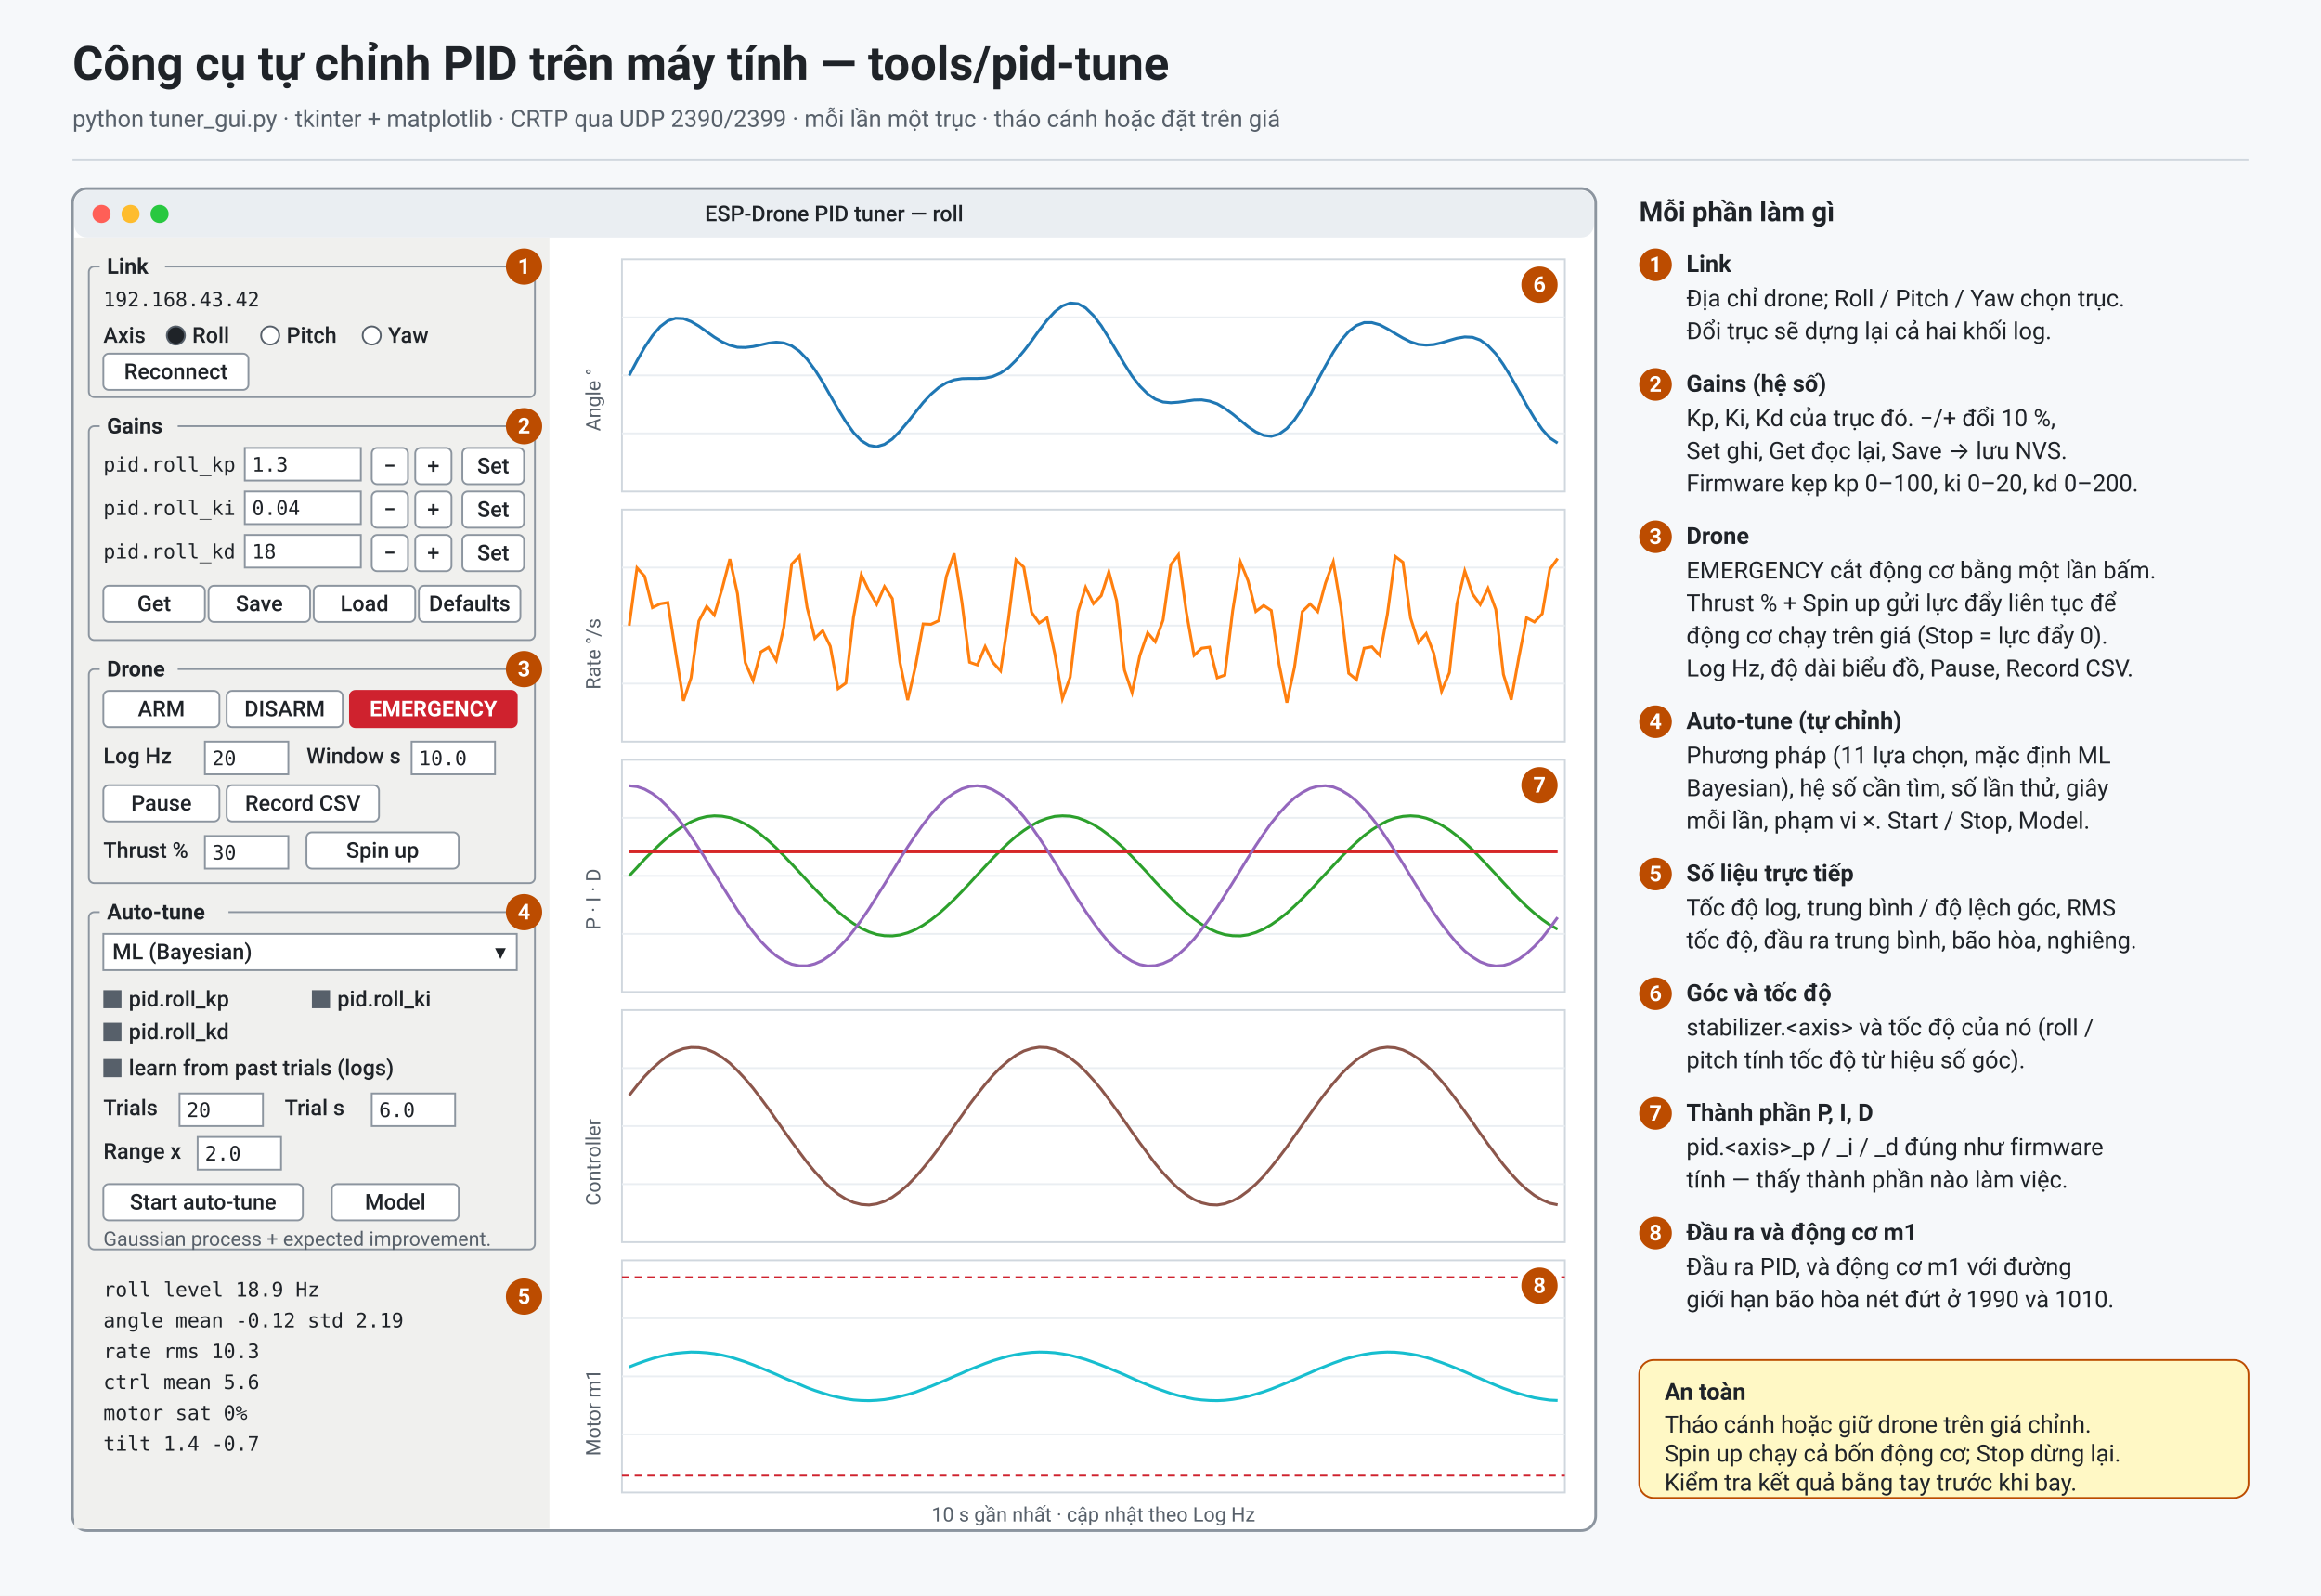
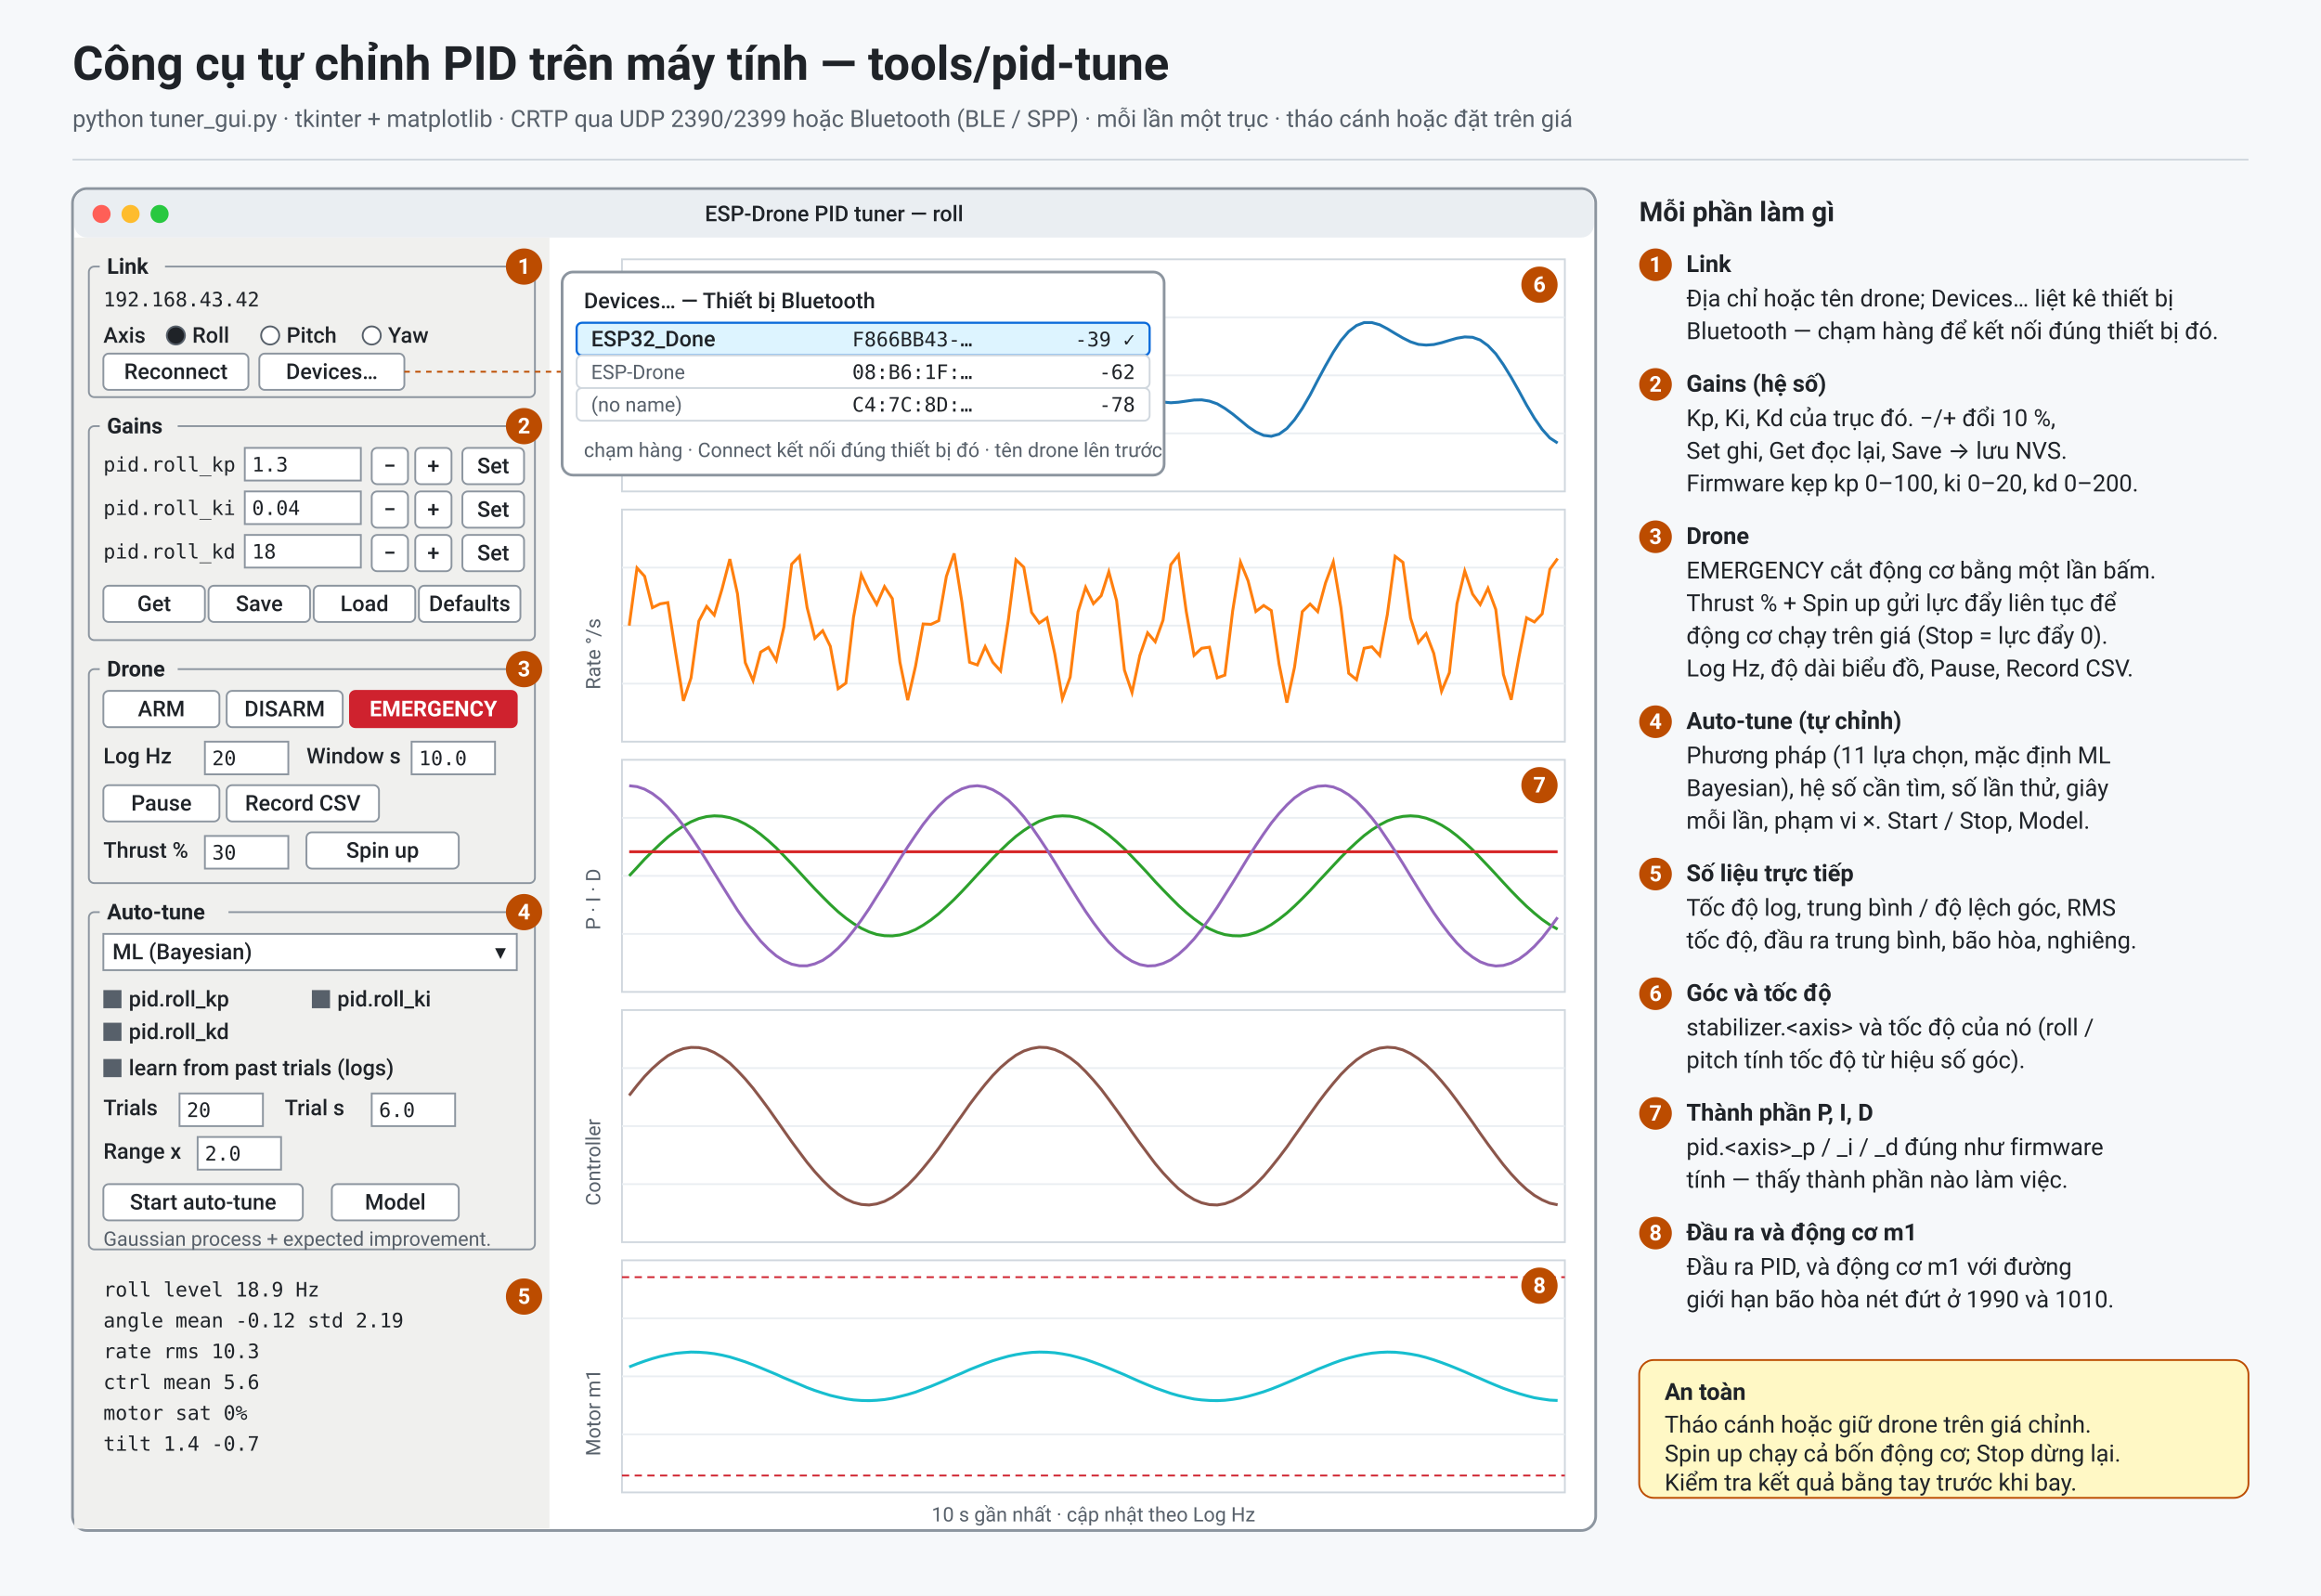
<svg xmlns="http://www.w3.org/2000/svg" viewBox="0 0 1280 880" width="1280" height="880" role="img" aria-labelledby="ttl desc">
  <defs>
    <style>
      .bg { fill: #f6f8fa; }
      .h1 { font: 700 26px system-ui, -apple-system, 'Segoe UI', Roboto, sans-serif; fill: #1f2328; }
      .h2 { font: 700 15px system-ui, -apple-system, 'Segoe UI', Roboto, sans-serif; fill: #1f2328; }
      .sub { font: 400 13px system-ui, -apple-system, 'Segoe UI', Roboto, sans-serif; fill: #57606a; }
      .lbl { font: 500 12px system-ui, -apple-system, 'Segoe UI', Roboto, sans-serif; fill: #1f2328; }
      .lblm { font: 400 11px system-ui, -apple-system, 'Segoe UI', Roboto, sans-serif; fill: #57606a; }
      .lblw { font: 600 12px system-ui, -apple-system, 'Segoe UI', Roboto, sans-serif; fill: #ffffff; }
      .grp { font: 700 12px system-ui, -apple-system, 'Segoe UI', Roboto, sans-serif; fill: #1f2328; }
      .mono { font: 500 11px ui-monospace, SFMono-Regular, Menlo, Consolas, monospace; fill: #1f2328; }
      .chip { font: 600 11px ui-monospace, SFMono-Regular, Menlo, Consolas, monospace; fill: #0969da; }
      .num { font: 700 12px system-ui, -apple-system, 'Segoe UI', Roboto, sans-serif; fill: #ffffff; }
      .leg { font: 400 13px system-ui, -apple-system, 'Segoe UI', Roboto, sans-serif; fill: #1f2328; }
      .legb { font: 700 13px system-ui, -apple-system, 'Segoe UI', Roboto, sans-serif; fill: #1f2328; }
      .frame { fill: #ffffff; stroke: #8c959f; stroke-width: 1.5; }
      .titlebar { fill: #eaeef2; }
      .side { fill: #f0f0ee; }
      .box { fill: none; stroke: #8c959f; stroke-width: 1; }
      .btn { fill: #ffffff; stroke: #8c959f; stroke-width: 1; }
      .btn-dan { fill: #cf222e; stroke: #cf222e; stroke-width: 1; }
      .field { fill: #ffffff; stroke: #8c959f; stroke-width: 1; }
      .plot { fill: #ffffff; stroke: #d0d7de; stroke-width: 1; }
      .grid { stroke: #eaeef2; stroke-width: 1; }
      .rule { stroke: #d0d7de; stroke-width: 1; }
      .marker { fill: #bc4c00; }
    </style>
  </defs>
  <rect class="bg" x="0" y="0" width="1280" height="880" />
  <text class="h1" x="40" y="44">Công cụ tự chỉnh PID trên máy tính — tools/pid-tune</text>
-   <text class="sub" x="40" y="70">python tuner_gui.py · tkinter + matplotlib · CRTP qua UDP 2390/2399 · mỗi lần một trục · tháo cánh hoặc đặt trên giá</text>
+   <text class="sub" x="40" y="70">python tuner_gui.py · tkinter + matplotlib · CRTP qua UDP 2390/2399 hoặc Bluetooth (BLE / SPP) · mỗi lần một trục · tháo cánh hoặc đặt trên giá</text>
  <line class="rule" x1="40" y1="88" x2="1240" y2="88" />
  <rect class="frame" x="40" y="104" width="840" height="740" rx="8" />
  <rect class="titlebar" x="41" y="105" width="838" height="26" rx="7" />
  <circle cx="56" cy="118" r="5" fill="#ff5f57" />
  <circle cx="72" cy="118" r="5" fill="#febc2e" />
  <circle cx="88" cy="118" r="5" fill="#28c840" />
  <text class="lbl" x="460.0" y="122" text-anchor="middle">ESP-Drone PID tuner — roll</text>
  <rect class="side" x="41" y="131" width="262" height="712" />
  <rect class="box" x="49" y="147" width="246" height="72" rx="3" />
  <rect x="55" y="139" width="36" height="14" fill="#f0f0ee" />
  <text class="grp" x="59" y="151">Link</text>
  <text class="mono" x="57" y="169">192.168.43.42</text>
  <text class="lbl" x="57" y="189">Axis</text>
  <circle cx="97" cy="185" r="5" fill="#1f2328" stroke="#57606a" />
  <text class="lbl" x="106" y="189">Roll</text>
  <circle cx="149" cy="185" r="5" fill="#ffffff" stroke="#57606a" />
  <text class="lbl" x="158" y="189">Pitch</text>
  <circle cx="205" cy="185" r="5" fill="#ffffff" stroke="#57606a" />
  <text class="lbl" x="214" y="189">Yaw</text>
  <rect class="btn" x="57" y="195" width="80" height="20" rx="3" />
  <text class="lbl" x="97.0" y="209" text-anchor="middle">Reconnect</text>
+   <rect class="btn" x="143" y="195" width="80" height="20" rx="3" />
+   <text class="lbl" x="183.0" y="209" text-anchor="middle">Devices…</text>
  <rect class="box" x="49" y="235" width="246" height="118" rx="3" />
  <rect x="55" y="227" width="43" height="14" fill="#f0f0ee" />
  <text class="grp" x="59" y="239">Gains</text>
  <text class="mono" x="57" y="260">pid.roll_kp</text>
  <rect class="field" x="135" y="247" width="64" height="18" />
  <text class="mono" x="139" y="260">1.3</text>
  <rect class="btn" x="205" y="247" width="20" height="20" rx="3" />
  <text class="lbl" x="215.0" y="261" text-anchor="middle">−</text>
  <rect class="btn" x="229" y="247" width="20" height="20" rx="3" />
  <text class="lbl" x="239.0" y="261" text-anchor="middle">+</text>
  <rect class="btn" x="255" y="247" width="34" height="20" rx="3" />
  <text class="lbl" x="272.0" y="261" text-anchor="middle">Set</text>
  <text class="mono" x="57" y="284">pid.roll_ki</text>
  <rect class="field" x="135" y="271" width="64" height="18" />
  <text class="mono" x="139" y="284">0.04</text>
  <rect class="btn" x="205" y="271" width="20" height="20" rx="3" />
  <text class="lbl" x="215.0" y="285" text-anchor="middle">−</text>
  <rect class="btn" x="229" y="271" width="20" height="20" rx="3" />
  <text class="lbl" x="239.0" y="285" text-anchor="middle">+</text>
  <rect class="btn" x="255" y="271" width="34" height="20" rx="3" />
  <text class="lbl" x="272.0" y="285" text-anchor="middle">Set</text>
  <text class="mono" x="57" y="308">pid.roll_kd</text>
  <rect class="field" x="135" y="295" width="64" height="18" />
  <text class="mono" x="139" y="308">18</text>
  <rect class="btn" x="205" y="295" width="20" height="20" rx="3" />
  <text class="lbl" x="215.0" y="309" text-anchor="middle">−</text>
  <rect class="btn" x="229" y="295" width="20" height="20" rx="3" />
  <text class="lbl" x="239.0" y="309" text-anchor="middle">+</text>
  <rect class="btn" x="255" y="295" width="34" height="20" rx="3" />
  <text class="lbl" x="272.0" y="309" text-anchor="middle">Set</text>
  <rect class="btn" x="57" y="323" width="56" height="20" rx="3" />
  <text class="lbl" x="85.0" y="337" text-anchor="middle">Get</text>
  <rect class="btn" x="115" y="323" width="56" height="20" rx="3" />
  <text class="lbl" x="143.0" y="337" text-anchor="middle">Save</text>
  <rect class="btn" x="173" y="323" width="56" height="20" rx="3" />
  <text class="lbl" x="201.0" y="337" text-anchor="middle">Load</text>
  <rect class="btn" x="231" y="323" width="56" height="20" rx="3" />
  <text class="lbl" x="259.0" y="337" text-anchor="middle">Defaults</text>
  <rect class="box" x="49" y="369" width="246" height="118" rx="3" />
  <rect x="55" y="361" width="43" height="14" fill="#f0f0ee" />
  <text class="grp" x="59" y="373">Drone</text>
  <rect class="btn" x="57" y="381" width="64" height="20" rx="3" />
  <text class="lbl" x="89.0" y="395" text-anchor="middle">ARM</text>
  <rect class="btn" x="125" y="381" width="64" height="20" rx="3" />
  <text class="lbl" x="157.0" y="395" text-anchor="middle">DISARM</text>
  <rect class="btn-dan" x="193" y="381" width="92" height="20" rx="3" />
  <text class="lblw" x="239.0" y="395" text-anchor="middle">EMERGENCY</text>
  <text class="lbl" x="57" y="421">Log Hz</text>
  <rect class="field" x="113" y="409" width="46" height="18" />
  <text class="mono" x="117" y="422">20</text>
  <text class="lbl" x="169" y="421">Window s</text>
  <rect class="field" x="227" y="409" width="46" height="18" />
  <text class="mono" x="231" y="422">10.0</text>
  <rect class="btn" x="57" y="433" width="64" height="20" rx="3" />
  <text class="lbl" x="89.0" y="447" text-anchor="middle">Pause</text>
  <rect class="btn" x="125" y="433" width="84" height="20" rx="3" />
  <text class="lbl" x="167.0" y="447" text-anchor="middle">Record CSV</text>
  <text class="lbl" x="57" y="473">Thrust %</text>
  <rect class="field" x="113" y="461" width="46" height="18" />
  <text class="mono" x="117" y="474">30</text>
  <rect class="btn" x="169" y="459" width="84" height="20" rx="3" />
  <text class="lbl" x="211.0" y="473" text-anchor="middle">Spin up</text>
  <rect class="box" x="49" y="503" width="246" height="186" rx="3" />
  <rect x="55" y="495" width="71" height="14" fill="#f0f0ee" />
  <text class="grp" x="59" y="507">Auto-tune</text>
  <rect class="field" x="57" y="515" width="228" height="20" />
  <text class="lbl" x="62" y="529">ML (Bayesian)</text>
  <text class="lbl" x="273" y="529">▾</text>
  <rect x="57" y="546" width="10" height="10" fill="#57606a" />
  <text class="lbl" x="71" y="555">pid.roll_kp</text>
  <rect x="172" y="546" width="10" height="10" fill="#57606a" />
  <text class="lbl" x="186" y="555">pid.roll_ki</text>
  <rect x="57" y="564" width="10" height="10" fill="#57606a" />
  <text class="lbl" x="71" y="573">pid.roll_kd</text>
  <rect x="57" y="584" width="10" height="10" fill="#57606a" />
  <text class="lbl" x="71" y="593">learn from past trials (logs)</text>
  <text class="lbl" x="57" y="615">Trials</text>
  <rect class="field" x="99" y="603" width="46" height="18" />
  <text class="mono" x="103" y="616">20</text>
  <text class="lbl" x="157" y="615">Trial s</text>
  <rect class="field" x="205" y="603" width="46" height="18" />
  <text class="mono" x="209" y="616">6.0</text>
  <text class="lbl" x="57" y="639">Range x</text>
  <rect class="field" x="109" y="627" width="46" height="18" />
  <text class="mono" x="113" y="640">2.0</text>
  <rect class="btn" x="57" y="653" width="110" height="20" rx="3" />
  <text class="lbl" x="112.0" y="667" text-anchor="middle">Start auto-tune</text>
  <rect class="btn" x="183" y="653" width="70" height="20" rx="3" />
  <text class="lbl" x="218.0" y="667" text-anchor="middle">Model</text>
  <text class="lblm" x="57" y="687">Gaussian process + expected improvement.</text>
  <text class="mono" x="57" y="715">roll  level  18.9 Hz</text>
  <text class="mono" x="57" y="732">angle mean -0.12  std 2.19</text>
  <text class="mono" x="57" y="749">rate rms   10.3</text>
  <text class="mono" x="57" y="766">ctrl mean   5.6</text>
  <text class="mono" x="57" y="783">motor sat    0%</text>
  <text class="mono" x="57" y="800">tilt     1.4  -0.7</text>
  <rect class="plot" x="343" y="143" width="520" height="128" />
  <line class="grid" x1="343" y1="175.0" x2="863" y2="175.0" />
  <line class="grid" x1="343" y1="207.0" x2="863" y2="207.0" />
  <line class="grid" x1="343" y1="239.0" x2="863" y2="239.0" />
  <text class="lblm" x="335" y="207.0" text-anchor="end" transform="rotate(-90 331 207.0)">Angle °</text>
  <polyline fill="none" stroke="#1f77b4" stroke-width="1.6" points="347.0,207.0 351.3,198.9 355.5,191.5 359.8,185.1 364.1,180.1 368.3,176.9 372.6,175.5 376.9,175.7 381.1,177.3 385.4,179.8 389.7,182.9 393.9,185.9 398.2,188.5 402.5,190.4 406.7,191.5 411.0,191.6 415.3,191.1 419.5,190.2 423.8,189.2 428.1,188.7 432.3,189.1 436.6,190.7 440.9,193.7 445.1,198.1 449.4,203.9 453.7,210.7 457.9,218.1 462.2,225.6 466.5,232.6 470.7,238.5 475.0,243.0 479.3,245.6 483.5,246.3 487.8,245.0 492.1,242.1 496.3,237.8 500.6,232.7 504.9,227.3 509.1,222.0 513.4,217.4 517.7,213.7 521.9,211.1 526.2,209.5 530.5,208.8 534.7,208.7 539.0,208.7 543.3,208.5 547.5,207.6 551.8,205.7 556.1,202.8 560.3,198.7 564.6,193.6 568.9,188.0 573.1,182.1 577.4,176.6 581.7,171.9 585.9,168.7 590.2,167.1 594.5,167.5 598.7,169.8 603.0,174.0 607.3,179.6 611.5,186.4 615.8,193.6 620.1,200.8 624.3,207.4 628.6,212.9 632.9,217.2 637.1,220.1 641.4,221.7 645.7,222.1 649.9,221.8 654.2,221.2 658.5,220.6 662.7,220.5 667.0,221.2 671.3,222.7 675.5,225.2 679.8,228.3 684.1,231.8 688.3,235.3 692.6,238.2 696.9,240.1 701.1,240.6 705.4,239.4 709.7,236.3 713.9,231.5 718.2,225.2 722.5,217.8 726.7,209.7 731.0,201.7 735.3,194.2 739.5,187.8 743.8,182.8 748.1,179.5 752.3,177.9 756.6,177.9 760.9,179.1 765.1,181.3 769.4,183.9 773.7,186.4 777.9,188.5 782.2,189.9 786.5,190.3 790.7,190.0 795.0,189.0 799.3,187.7 803.5,186.5 807.8,185.8 812.1,186.0 816.3,187.5 820.6,190.6 824.9,195.1 829.1,201.1 833.4,208.1 837.7,215.7 841.9,223.4 846.2,230.6 850.5,236.8 854.7,241.5 859.0,244.3" />
  <rect class="plot" x="343" y="281" width="520" height="128" />
  <line class="grid" x1="343" y1="313.0" x2="863" y2="313.0" />
  <line class="grid" x1="343" y1="345.0" x2="863" y2="345.0" />
  <line class="grid" x1="343" y1="377.0" x2="863" y2="377.0" />
  <text class="lblm" x="335" y="345.0" text-anchor="end" transform="rotate(-90 331 345.0)">Rate °/s</text>
  <polyline fill="none" stroke="#ff7f0e" stroke-width="1.6" points="347.0,345.0 351.3,313.2 355.5,317.8 359.8,335.1 364.1,333.0 368.3,332.3 372.6,359.8 376.9,386.5 381.1,373.8 385.4,342.5 389.7,334.4 393.9,339.2 398.2,324.8 402.5,308.3 406.7,327.4 411.0,365.4 415.3,375.3 419.5,359.6 423.8,357.0 428.1,364.2 432.3,345.8 436.6,311.1 440.9,306.7 445.1,335.0 449.4,352.0 453.7,347.8 457.9,356.4 462.2,379.8 466.5,376.7 470.7,340.4 475.0,316.9 479.3,326.0 483.5,333.3 487.8,323.5 492.1,330.1 496.3,365.2 500.6,386.1 504.9,367.4 509.1,344.1 513.4,344.3 517.7,342.3 521.9,317.9 526.2,305.2 530.5,332.2 534.7,365.2 539.0,366.7 543.3,356.6 547.5,365.2 551.8,370.0 556.1,341.8 560.3,308.7 564.6,312.8 568.9,337.7 573.1,343.6 577.4,340.7 581.7,360.6 585.9,385.3 590.2,373.4 594.5,337.4 598.7,323.9 603.0,332.9 607.3,328.5 611.5,315.3 615.8,331.3 620.1,369.5 624.3,381.9 628.6,361.5 632.9,349.0 637.1,353.9 641.4,342.0 645.7,311.4 649.9,306.0 654.2,337.2 658.5,361.4 662.7,357.5 667.0,356.9 671.3,373.8 675.5,372.3 679.8,336.9 684.1,310.0 688.3,320.3 692.6,337.2 696.9,333.9 701.1,336.7 705.4,366.3 709.7,387.5 713.9,368.0 718.2,337.3 722.5,333.1 726.7,337.3 731.0,321.5 735.3,309.9 739.5,335.1 743.8,371.3 748.1,374.8 752.3,357.5 756.6,356.7 760.9,361.5 765.1,338.9 769.4,306.8 773.7,310.1 777.9,340.8 782.2,354.4 786.5,349.4 790.7,360.3 795.0,381.2 799.3,371.0 803.5,332.9 807.8,314.9 812.1,327.6 816.3,333.4 820.6,324.4 824.9,336.1 829.1,371.9 833.4,385.9 837.7,362.1 841.9,340.7 846.2,343.0 850.5,338.5 854.7,314.0 859.0,308.0" />
  <rect class="plot" x="343" y="419" width="520" height="128" />
  <line class="grid" x1="343" y1="451.0" x2="863" y2="451.0" />
  <line class="grid" x1="343" y1="483.0" x2="863" y2="483.0" />
  <line class="grid" x1="343" y1="515.0" x2="863" y2="515.0" />
  <text class="lblm" x="335" y="483.0" text-anchor="end" transform="rotate(-90 331 483.0)">P · I · D</text>
  <polyline fill="none" stroke="#2ca02c" stroke-width="1.6" points="347.0,483.0 351.3,478.4 355.5,473.8 359.8,469.5 364.1,465.4 368.3,461.6 372.6,458.3 376.9,455.5 381.1,453.2 385.4,451.4 389.7,450.3 393.9,449.9 398.2,450.1 402.5,450.9 406.7,452.3 411.0,454.4 415.3,457.0 419.5,460.1 423.8,463.7 428.1,467.6 432.3,471.9 436.6,476.4 440.9,481.0 445.1,485.6 449.4,490.2 453.7,494.6 457.9,498.8 462.2,502.8 466.5,506.3 470.7,509.3 475.0,511.9 479.3,513.9 483.5,515.3 487.8,516.0 492.1,516.1 496.3,515.6 500.6,514.4 504.9,512.6 509.1,510.2 513.4,507.3 517.7,503.9 521.9,500.1 526.2,496.0 530.5,491.6 534.7,487.1 539.0,482.4 543.3,477.8 547.5,473.3 551.8,469.0 556.1,464.9 560.3,461.2 564.6,458.0 568.9,455.2 573.1,452.9 577.4,451.3 581.7,450.2 585.9,449.9 590.2,450.1 594.5,451.0 598.7,452.6 603.0,454.7 607.3,457.4 611.5,460.5 615.8,464.2 620.1,468.1 624.3,472.4 628.6,476.9 632.9,481.5 637.1,486.2 641.4,490.7 645.7,495.1 649.9,499.3 654.2,503.2 658.5,506.7 662.7,509.7 667.0,512.2 671.3,514.1 675.5,515.4 679.8,516.0 684.1,516.1 688.3,515.5 692.6,514.2 696.9,512.3 701.1,509.9 705.4,506.9 709.7,503.5 713.9,499.7 718.2,495.5 722.5,491.1 726.7,486.5 731.0,481.9 735.3,477.3 739.5,472.8 743.8,468.5 748.1,464.5 752.3,460.8 756.6,457.6 760.9,454.9 765.1,452.7 769.4,451.1 773.7,450.2 777.9,449.9 782.2,450.2 786.5,451.2 790.7,452.8 795.0,455.0 799.3,457.7 803.5,460.9 807.8,464.6 812.1,468.6 816.3,473.0 820.6,477.5 824.9,482.1 829.1,486.7 833.4,491.3 837.7,495.7 841.9,499.8 846.2,503.6 850.5,507.1 854.7,510.0 859.0,512.4" />
  <polyline fill="none" stroke="#d62728" stroke-width="1.6" points="347.0,469.7 351.3,469.7 355.5,469.7 359.8,469.7 364.1,469.7 368.3,469.7 372.6,469.7 376.9,469.7 381.1,469.7 385.4,469.7 389.7,469.7 393.9,469.7 398.2,469.7 402.5,469.7 406.7,469.7 411.0,469.7 415.3,469.7 419.5,469.7 423.8,469.7 428.1,469.7 432.3,469.7 436.6,469.7 440.9,469.7 445.1,469.7 449.4,469.7 453.7,469.7 457.9,469.7 462.2,469.7 466.5,469.7 470.7,469.7 475.0,469.7 479.3,469.7 483.5,469.7 487.8,469.7 492.1,469.7 496.3,469.7 500.6,469.7 504.9,469.7 509.1,469.7 513.4,469.7 517.7,469.7 521.9,469.7 526.2,469.7 530.5,469.7 534.7,469.7 539.0,469.7 543.3,469.7 547.5,469.7 551.8,469.7 556.1,469.7 560.3,469.7 564.6,469.7 568.9,469.7 573.1,469.7 577.4,469.7 581.7,469.7 585.9,469.7 590.2,469.7 594.5,469.7 598.7,469.7 603.0,469.7 607.3,469.7 611.5,469.7 615.8,469.7 620.1,469.7 624.3,469.7 628.6,469.7 632.9,469.7 637.1,469.7 641.4,469.7 645.7,469.7 649.9,469.7 654.2,469.7 658.5,469.7 662.7,469.7 667.0,469.7 671.3,469.7 675.5,469.7 679.8,469.7 684.1,469.7 688.3,469.7 692.6,469.7 696.9,469.7 701.1,469.7 705.4,469.7 709.7,469.7 713.9,469.7 718.2,469.7 722.5,469.7 726.7,469.7 731.0,469.7 735.3,469.7 739.5,469.7 743.8,469.7 748.1,469.7 752.3,469.7 756.6,469.7 760.9,469.7 765.1,469.7 769.4,469.7 773.7,469.7 777.9,469.7 782.2,469.7 786.5,469.7 790.7,469.7 795.0,469.7 799.3,469.7 803.5,469.7 807.8,469.7 812.1,469.7 816.3,469.7 820.6,469.7 824.9,469.7 829.1,469.7 833.4,469.7 837.7,469.7 841.9,469.7 846.2,469.7 850.5,469.7 854.7,469.7 859.0,469.7" />
  <polyline fill="none" stroke="#9467bd" stroke-width="1.6" points="347.0,433.3 351.3,433.8 355.5,435.2 359.8,437.6 364.1,440.9 368.3,445.0 372.6,449.8 376.9,455.3 381.1,461.3 385.4,467.8 389.7,474.6 393.9,481.5 398.2,488.4 402.5,495.3 406.7,501.9 411.0,508.1 415.3,513.8 419.5,519.0 423.8,523.4 428.1,527.1 432.3,529.8 436.6,531.7 440.9,532.6 445.1,532.6 449.4,531.5 453.7,529.6 457.9,526.7 462.2,522.9 466.5,518.4 470.7,513.2 475.0,507.4 479.3,501.1 483.5,494.4 487.8,487.6 492.1,480.6 496.3,473.7 500.6,467.0 504.9,460.6 509.1,454.6 513.4,449.2 517.7,444.4 521.9,440.4 526.2,437.3 530.5,435.0 534.7,433.7 539.0,433.3 543.3,433.9 547.5,435.5 551.8,438.0 556.1,441.3 560.3,445.5 564.6,450.4 568.9,456.0 573.1,462.1 577.4,468.6 581.7,475.4 585.9,482.3 590.2,489.2 594.5,496.1 598.7,502.6 603.0,508.8 607.3,514.5 611.5,519.6 615.8,523.9 620.1,527.4 624.3,530.1 628.6,531.9 632.9,532.7 637.1,532.5 641.4,531.3 645.7,529.3 649.9,526.3 654.2,522.4 658.5,517.8 662.7,512.5 667.0,506.6 671.3,500.3 675.5,493.6 679.8,486.8 684.1,479.8 688.3,472.9 692.6,466.2 696.9,459.8 701.1,453.9 705.4,448.6 709.7,443.9 713.9,440.0 718.2,437.0 722.5,434.8 726.7,433.6 731.0,433.3 735.3,434.0 739.5,435.7 743.8,438.3 748.1,441.8 752.3,446.1 756.6,451.1 760.9,456.7 765.1,462.9 769.4,469.4 773.7,476.2 777.9,483.1 782.2,490.1 786.5,496.9 790.7,503.4 795.0,509.5 799.3,515.1 803.5,520.1 807.8,524.4 812.1,527.8 816.3,530.4 820.6,532.0 824.9,532.7 829.1,532.4 833.4,531.1 837.7,528.9 841.9,525.8 846.2,521.9 850.5,517.2 854.7,511.8 859.0,505.9" />
  <rect class="plot" x="343" y="557" width="520" height="128" />
  <line class="grid" x1="343" y1="589.0" x2="863" y2="589.0" />
  <line class="grid" x1="343" y1="621.0" x2="863" y2="621.0" />
  <line class="grid" x1="343" y1="653.0" x2="863" y2="653.0" />
  <text class="lblm" x="335" y="621.0" text-anchor="end" transform="rotate(-90 331 621.0)">Controller</text>
  <polyline fill="none" stroke="#8c564b" stroke-width="1.6" points="347.0,604.1 351.3,598.6 355.5,593.6 359.8,589.2 364.1,585.4 368.3,582.2 372.6,579.9 376.9,578.3 381.1,577.6 385.4,577.7 389.7,578.6 393.9,580.4 398.2,583.0 402.5,586.3 406.7,590.4 411.0,595.0 415.3,600.1 419.5,605.6 423.8,611.4 428.1,617.5 432.3,623.5 436.6,629.6 440.9,635.4 445.1,641.0 449.4,646.2 453.7,650.9 457.9,655.0 462.2,658.5 466.5,661.2 470.7,663.1 475.0,664.2 479.3,664.5 483.5,663.9 487.8,662.5 492.1,660.2 496.3,657.2 500.6,653.5 504.9,649.1 509.1,644.2 513.4,638.9 517.7,633.2 521.9,627.2 526.2,621.1 530.5,615.1 534.7,609.1 539.0,603.4 543.3,598.0 547.5,593.1 551.8,588.7 556.1,585.0 560.3,581.9 564.6,579.6 568.9,578.2 573.1,577.5 577.4,577.7 581.7,578.8 585.9,580.7 590.2,583.4 594.5,586.8 598.7,590.9 603.0,595.6 607.3,600.7 611.5,606.3 615.8,612.2 620.1,618.2 624.3,624.3 628.6,630.3 632.9,636.1 637.1,641.7 641.4,646.8 645.7,651.4 649.9,655.5 654.2,658.8 658.5,661.5 662.7,663.3 667.0,664.3 671.3,664.5 675.5,663.8 679.8,662.2 684.1,659.9 688.3,656.8 692.6,653.0 696.9,648.6 701.1,643.6 705.4,638.2 709.7,632.5 713.9,626.5 718.2,620.4 722.5,614.3 726.7,608.4 731.0,602.7 735.3,597.4 739.5,592.5 743.8,588.2 748.1,584.5 752.3,581.6 756.6,579.4 760.9,578.0 765.1,577.5 769.4,577.8 773.7,579.0 777.9,581.0 782.2,583.8 786.5,587.3 790.7,591.4 795.0,596.2 799.3,601.4 803.5,607.0 807.8,612.9 812.1,618.9 816.3,625.0 820.6,631.0 824.9,636.8 829.1,642.3 833.4,647.4 837.7,652.0 841.9,655.9 846.2,659.2 850.5,661.7 854.7,663.5 859.0,664.4" />
  <rect class="plot" x="343" y="695" width="520" height="128" />
  <line class="grid" x1="343" y1="727.0" x2="863" y2="727.0" />
  <line class="grid" x1="343" y1="759.0" x2="863" y2="759.0" />
  <line class="grid" x1="343" y1="791.0" x2="863" y2="791.0" />
  <text class="lblm" x="335" y="759.0" text-anchor="end" transform="rotate(-90 331 759.0)">Motor m1</text>
  <line x1="343" y1="704.3" x2="863" y2="704.3" stroke="#cf222e" stroke-width="1" stroke-dasharray="4 3" />
  <line x1="343" y1="813.7" x2="863" y2="813.7" stroke="#cf222e" stroke-width="1" stroke-dasharray="4 3" />
  <polyline fill="none" stroke="#17becf" stroke-width="1.6" points="347.0,753.8 351.3,752.1 355.5,750.6 359.8,749.2 364.1,748.0 368.3,747.1 372.6,746.3 376.9,745.9 381.1,745.6 385.4,745.7 389.7,746.0 393.9,746.5 398.2,747.3 402.5,748.3 406.7,749.6 411.0,751.0 415.3,752.6 419.5,754.3 423.8,756.1 428.1,757.9 432.3,759.8 436.6,761.6 440.9,763.4 445.1,765.2 449.4,766.8 453.7,768.2 457.9,769.5 462.2,770.5 466.5,771.4 470.7,772.0 475.0,772.3 479.3,772.4 483.5,772.2 487.8,771.8 492.1,771.1 496.3,770.1 500.6,769.0 504.9,767.7 509.1,766.1 513.4,764.5 517.7,762.7 521.9,760.9 526.2,759.0 530.5,757.2 534.7,755.3 539.0,753.6 543.3,751.9 547.5,750.4 551.8,749.1 556.1,747.9 560.3,747.0 564.6,746.3 568.9,745.8 573.1,745.6 577.4,745.7 581.7,746.0 585.9,746.6 590.2,747.4 594.5,748.5 598.7,749.7 603.0,751.2 607.3,752.8 611.5,754.5 615.8,756.3 620.1,758.1 624.3,760.0 628.6,761.9 632.9,763.7 637.1,765.4 641.4,766.9 645.7,768.4 649.9,769.6 654.2,770.6 658.5,771.5 662.7,772.0 667.0,772.3 671.3,772.4 675.5,772.2 679.8,771.7 684.1,771.0 688.3,770.0 692.6,768.8 696.9,767.5 701.1,766.0 705.4,764.3 709.7,762.5 713.9,760.7 718.2,758.8 722.5,757.0 726.7,755.1 731.0,753.4 735.3,751.7 739.5,750.2 743.8,748.9 748.1,747.8 752.3,746.9 756.6,746.2 760.9,745.8 765.1,745.6 769.4,745.7 773.7,746.1 777.9,746.7 782.2,747.5 786.5,748.6 790.7,749.9 795.0,751.4 799.3,753.0 803.5,754.7 807.8,756.5 812.1,758.4 816.3,760.2 820.6,762.1 824.9,763.9 829.1,765.6 833.4,767.1 837.7,768.5 841.9,769.7 846.2,770.8 850.5,771.5 854.7,772.1 859.0,772.3" />
  <text class="lblm" x="603.0" y="839" text-anchor="middle">10 s gần nhất · cập nhật theo Log Hz</text>
  <circle class="marker" cx="289" cy="147" r="10" />
  <text class="num" x="289" y="151" text-anchor="middle">1</text>
  <circle class="marker" cx="289" cy="235" r="10" />
  <text class="num" x="289" y="239" text-anchor="middle">2</text>
  <circle class="marker" cx="289" cy="369" r="10" />
  <text class="num" x="289" y="373" text-anchor="middle">3</text>
  <circle class="marker" cx="289" cy="503" r="10" />
  <text class="num" x="289" y="507" text-anchor="middle">4</text>
  <circle class="marker" cx="289" cy="715" r="10" />
  <text class="num" x="289" y="719" text-anchor="middle">5</text>
  <circle class="marker" cx="849" cy="157" r="10" />
  <text class="num" x="849" y="161" text-anchor="middle">6</text>
  <circle class="marker" cx="849" cy="433" r="10" />
  <text class="num" x="849" y="437" text-anchor="middle">7</text>
  <circle class="marker" cx="849" cy="709" r="10" />
  <text class="num" x="849" y="713" text-anchor="middle">8</text>
+   <line x1="223" y1="205" x2="310" y2="205" stroke="#bc4c00" stroke-width="1" stroke-dasharray="3 3" />
+   <rect x="310" y="150" width="332" height="112" fill="#ffffff" stroke="#8c959f" stroke-width="1.5" rx="6" />
+   <text class="lbl" x="322" y="170">Devices… — Thiết bị Bluetooth</text>
+   <rect x="318" y="178" width="316" height="18" fill="#ddf4ff" stroke="#0969da" stroke-width="1.2" rx="3" />
+   <text class="lbl" x="326" y="191">ESP32_Done</text>
+   <text class="mono" x="470" y="191">F866BB43-…</text>
+   <text class="mono" x="626" y="191" text-anchor="end">-39 ✓</text>
+   <rect x="318" y="196" width="316" height="18" fill="#ffffff" stroke="#d0d7de" stroke-width="1" rx="3" />
+   <text class="lblm" x="326" y="209">ESP-Drone</text>
+   <text class="mono" x="470" y="209">08:B6:1F:…</text>
+   <text class="mono" x="626" y="209" text-anchor="end">-62</text>
+   <rect x="318" y="214" width="316" height="18" fill="#ffffff" stroke="#d0d7de" stroke-width="1" rx="3" />
+   <text class="lblm" x="326" y="227">(no name)</text>
+   <text class="mono" x="470" y="227">C4:7C:8D:…</text>
+   <text class="mono" x="626" y="227" text-anchor="end">-78</text>
+   <text class="lblm" x="322" y="252">chạm hàng · Connect kết nối đúng thiết bị đó · tên drone lên trước</text>
  <text class="h2" x="904" y="122">Mỗi phần làm gì</text>
  <circle class="marker" cx="913" cy="146" r="9" />
  <text class="num" x="913" y="150" text-anchor="middle">1</text>
  <text class="legb" x="930" y="150">Link</text>
-   <text class="leg" x="930" y="169">Địa chỉ drone; Roll / Pitch / Yaw chọn trục.</text>
-   <text class="leg" x="930" y="187">Đổi trục sẽ dựng lại cả hai khối log.</text>
+   <text class="leg" x="930" y="169">Địa chỉ hoặc tên drone; Devices… liệt kê thiết bị</text>
+   <text class="leg" x="930" y="187">Bluetooth — chạm hàng để kết nối đúng thiết bị đó.</text>
  <circle class="marker" cx="913" cy="212" r="9" />
  <text class="num" x="913" y="216" text-anchor="middle">2</text>
  <text class="legb" x="930" y="216">Gains (hệ số)</text>
  <text class="leg" x="930" y="235">Kp, Ki, Kd của trục đó. −/+ đổi 10 %,</text>
  <text class="leg" x="930" y="253">Set ghi, Get đọc lại, Save → lưu NVS.</text>
  <text class="leg" x="930" y="271">Firmware kẹp kp 0–100, ki 0–20, kd 0–200.</text>
  <circle class="marker" cx="913" cy="296" r="9" />
  <text class="num" x="913" y="300" text-anchor="middle">3</text>
  <text class="legb" x="930" y="300">Drone</text>
  <text class="leg" x="930" y="319">EMERGENCY cắt động cơ bằng một lần bấm.</text>
  <text class="leg" x="930" y="337">Thrust % + Spin up gửi lực đẩy liên tục để</text>
  <text class="leg" x="930" y="355">động cơ chạy trên giá (Stop = lực đẩy 0).</text>
  <text class="leg" x="930" y="373">Log Hz, độ dài biểu đồ, Pause, Record CSV.</text>
  <circle class="marker" cx="913" cy="398" r="9" />
  <text class="num" x="913" y="402" text-anchor="middle">4</text>
  <text class="legb" x="930" y="402">Auto-tune (tự chỉnh)</text>
  <text class="leg" x="930" y="421">Phương pháp (11 lựa chọn, mặc định ML</text>
  <text class="leg" x="930" y="439">Bayesian), hệ số cần tìm, số lần thử, giây</text>
  <text class="leg" x="930" y="457">mỗi lần, phạm vi ×. Start / Stop, Model.</text>
  <circle class="marker" cx="913" cy="482" r="9" />
  <text class="num" x="913" y="486" text-anchor="middle">5</text>
  <text class="legb" x="930" y="486">Số liệu trực tiếp</text>
  <text class="leg" x="930" y="505">Tốc độ log, trung bình / độ lệch góc, RMS</text>
  <text class="leg" x="930" y="523">tốc độ, đầu ra trung bình, bão hòa, nghiêng.</text>
  <circle class="marker" cx="913" cy="548" r="9" />
  <text class="num" x="913" y="552" text-anchor="middle">6</text>
  <text class="legb" x="930" y="552">Góc và tốc độ</text>
  <text class="leg" x="930" y="571">stabilizer.&lt;axis&gt; và tốc độ của nó (roll /</text>
  <text class="leg" x="930" y="589">pitch tính tốc độ từ hiệu số góc).</text>
  <circle class="marker" cx="913" cy="614" r="9" />
  <text class="num" x="913" y="618" text-anchor="middle">7</text>
  <text class="legb" x="930" y="618">Thành phần P, I, D</text>
  <text class="leg" x="930" y="637">pid.&lt;axis&gt;_p / _i / _d đúng như firmware</text>
  <text class="leg" x="930" y="655">tính — thấy thành phần nào làm việc.</text>
  <circle class="marker" cx="913" cy="680" r="9" />
  <text class="num" x="913" y="684" text-anchor="middle">8</text>
  <text class="legb" x="930" y="684">Đầu ra và động cơ m1</text>
  <text class="leg" x="930" y="703">Đầu ra PID, và động cơ m1 với đường</text>
  <text class="leg" x="930" y="721">giới hạn bão hòa nét đứt ở 1990 và 1010.</text>
  <rect x="904" y="750" width="336" height="76" rx="8" fill="#fff8c5" stroke="#bc4c00" />
  <text class="legb" x="918" y="772">An toàn</text>
  <text class="leg" x="918" y="790">Tháo cánh hoặc giữ drone trên giá chỉnh.</text>
  <text class="leg" x="918" y="806">Spin up chạy cả bốn động cơ; Stop dừng lại.</text>
  <text class="leg" x="918" y="822">Kiểm tra kết quả bằng tay trước khi bay.</text>
</svg>
